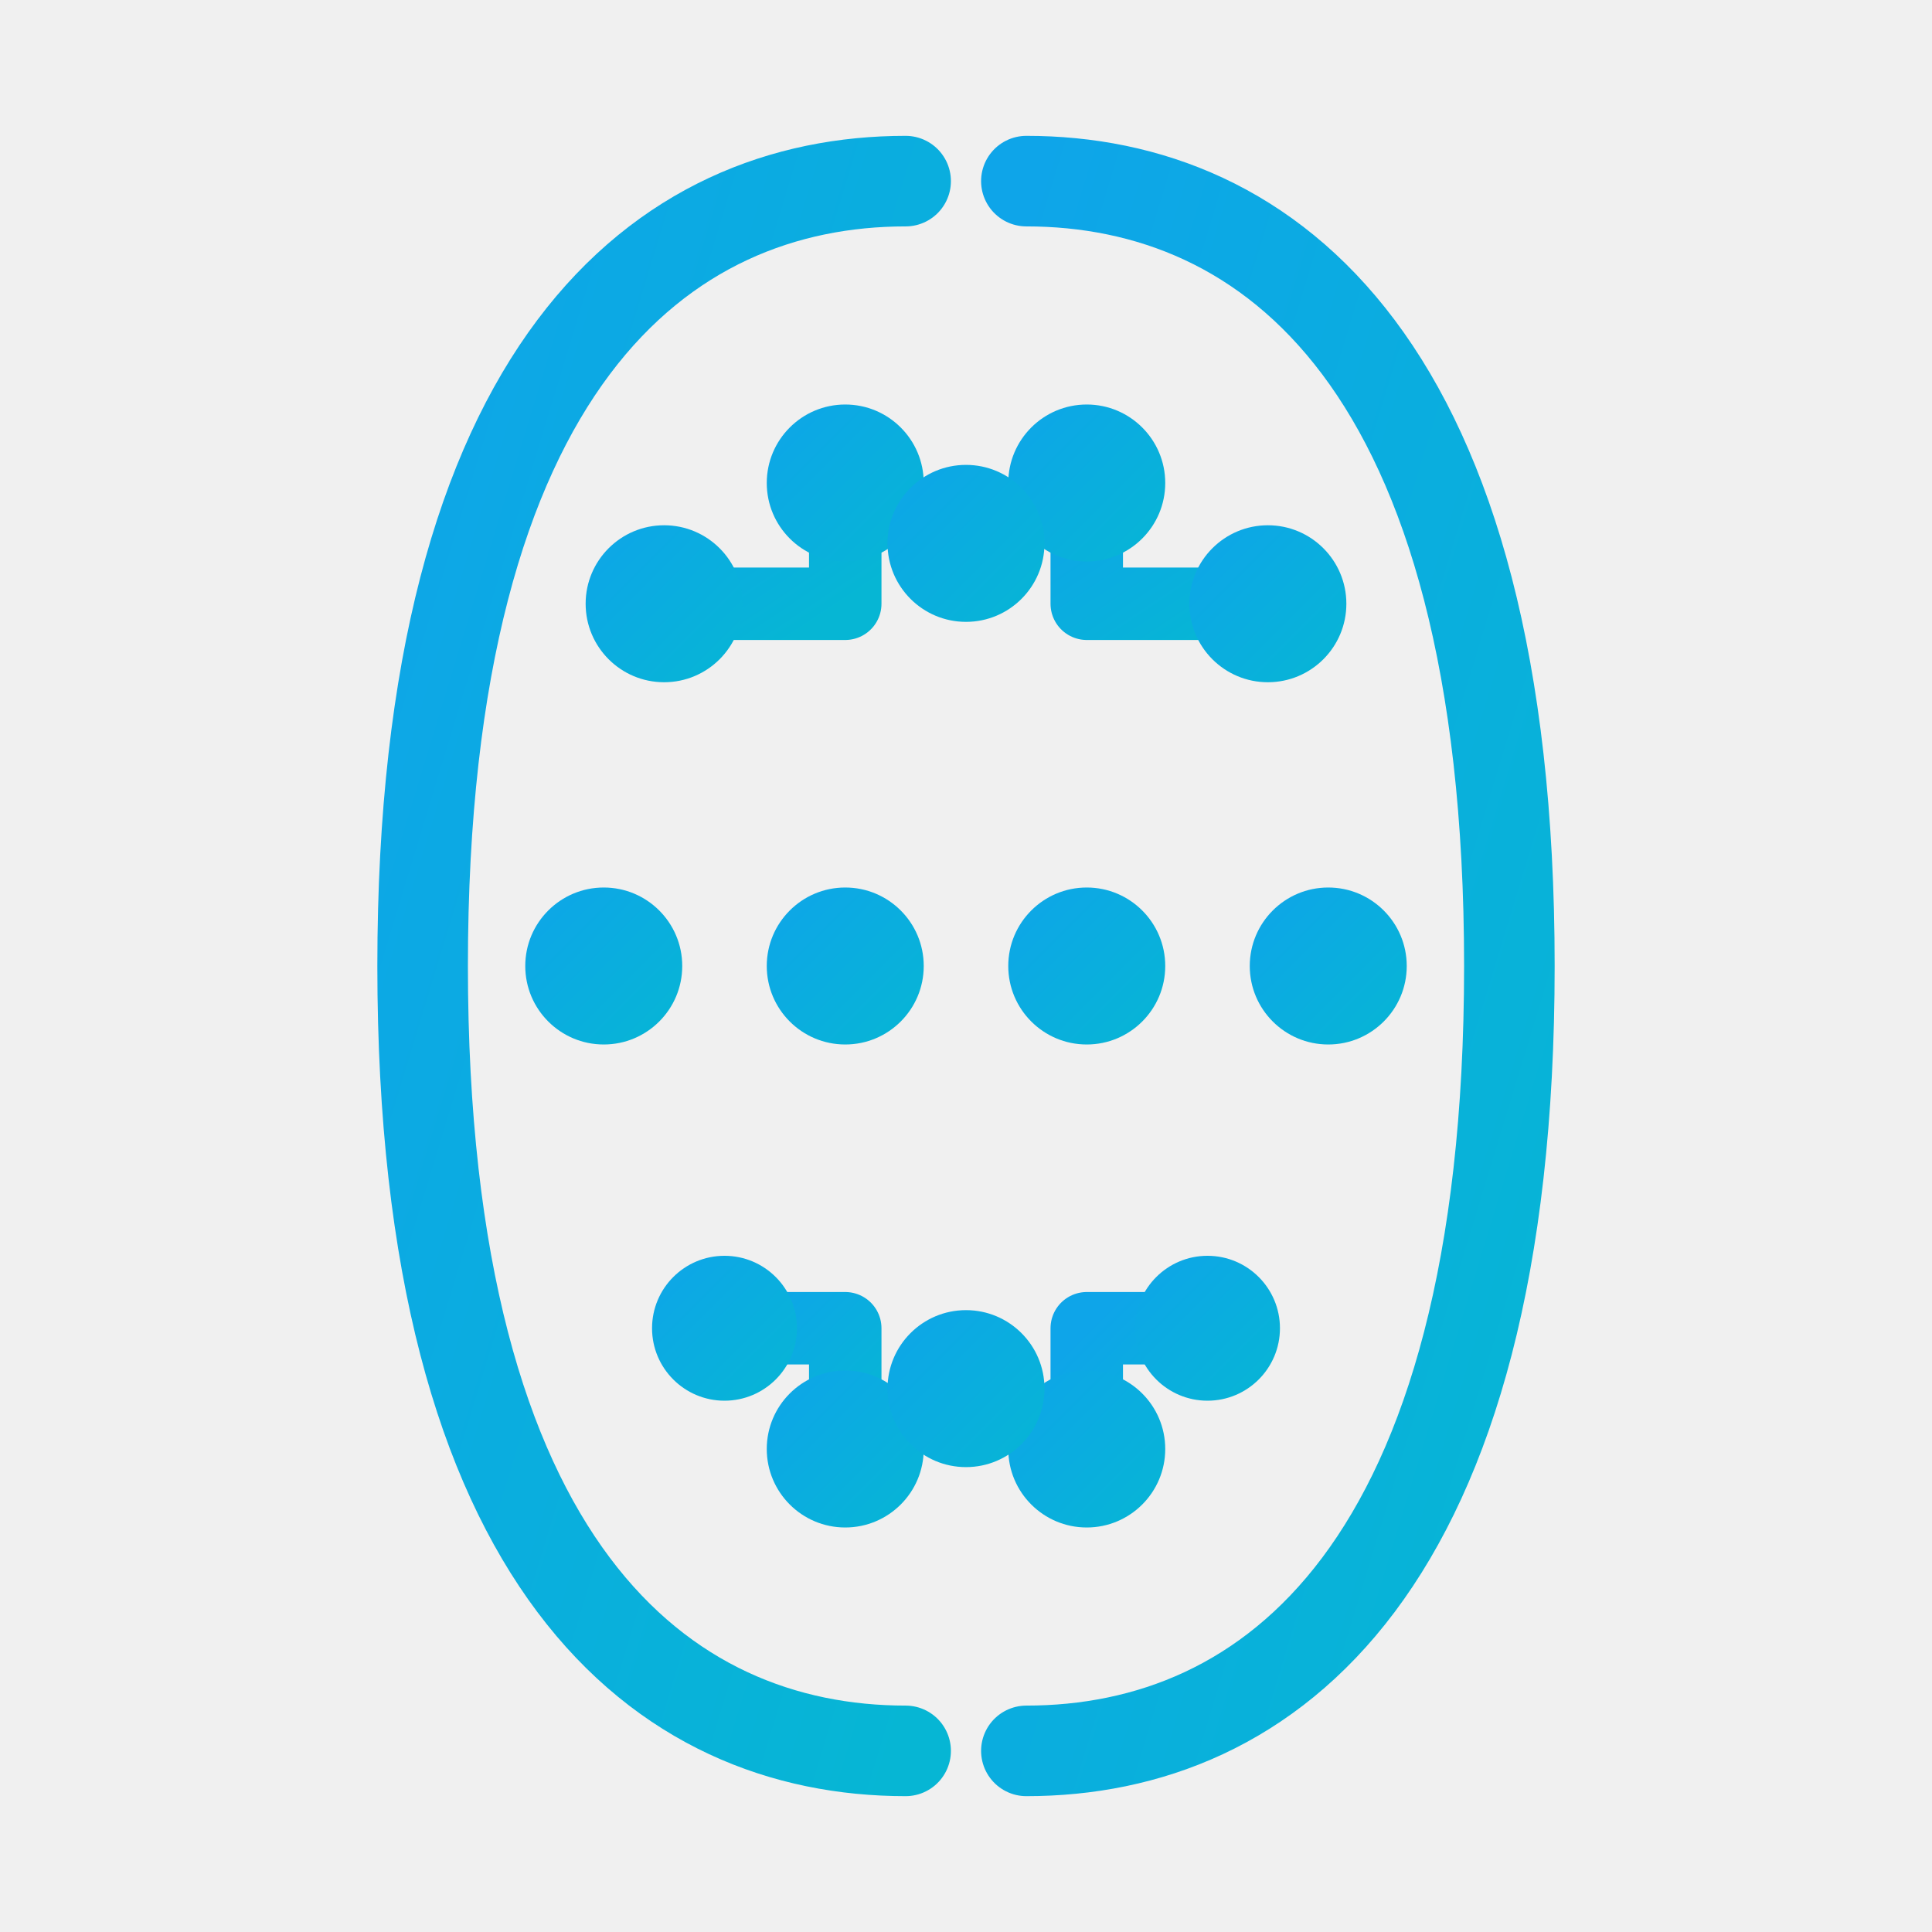
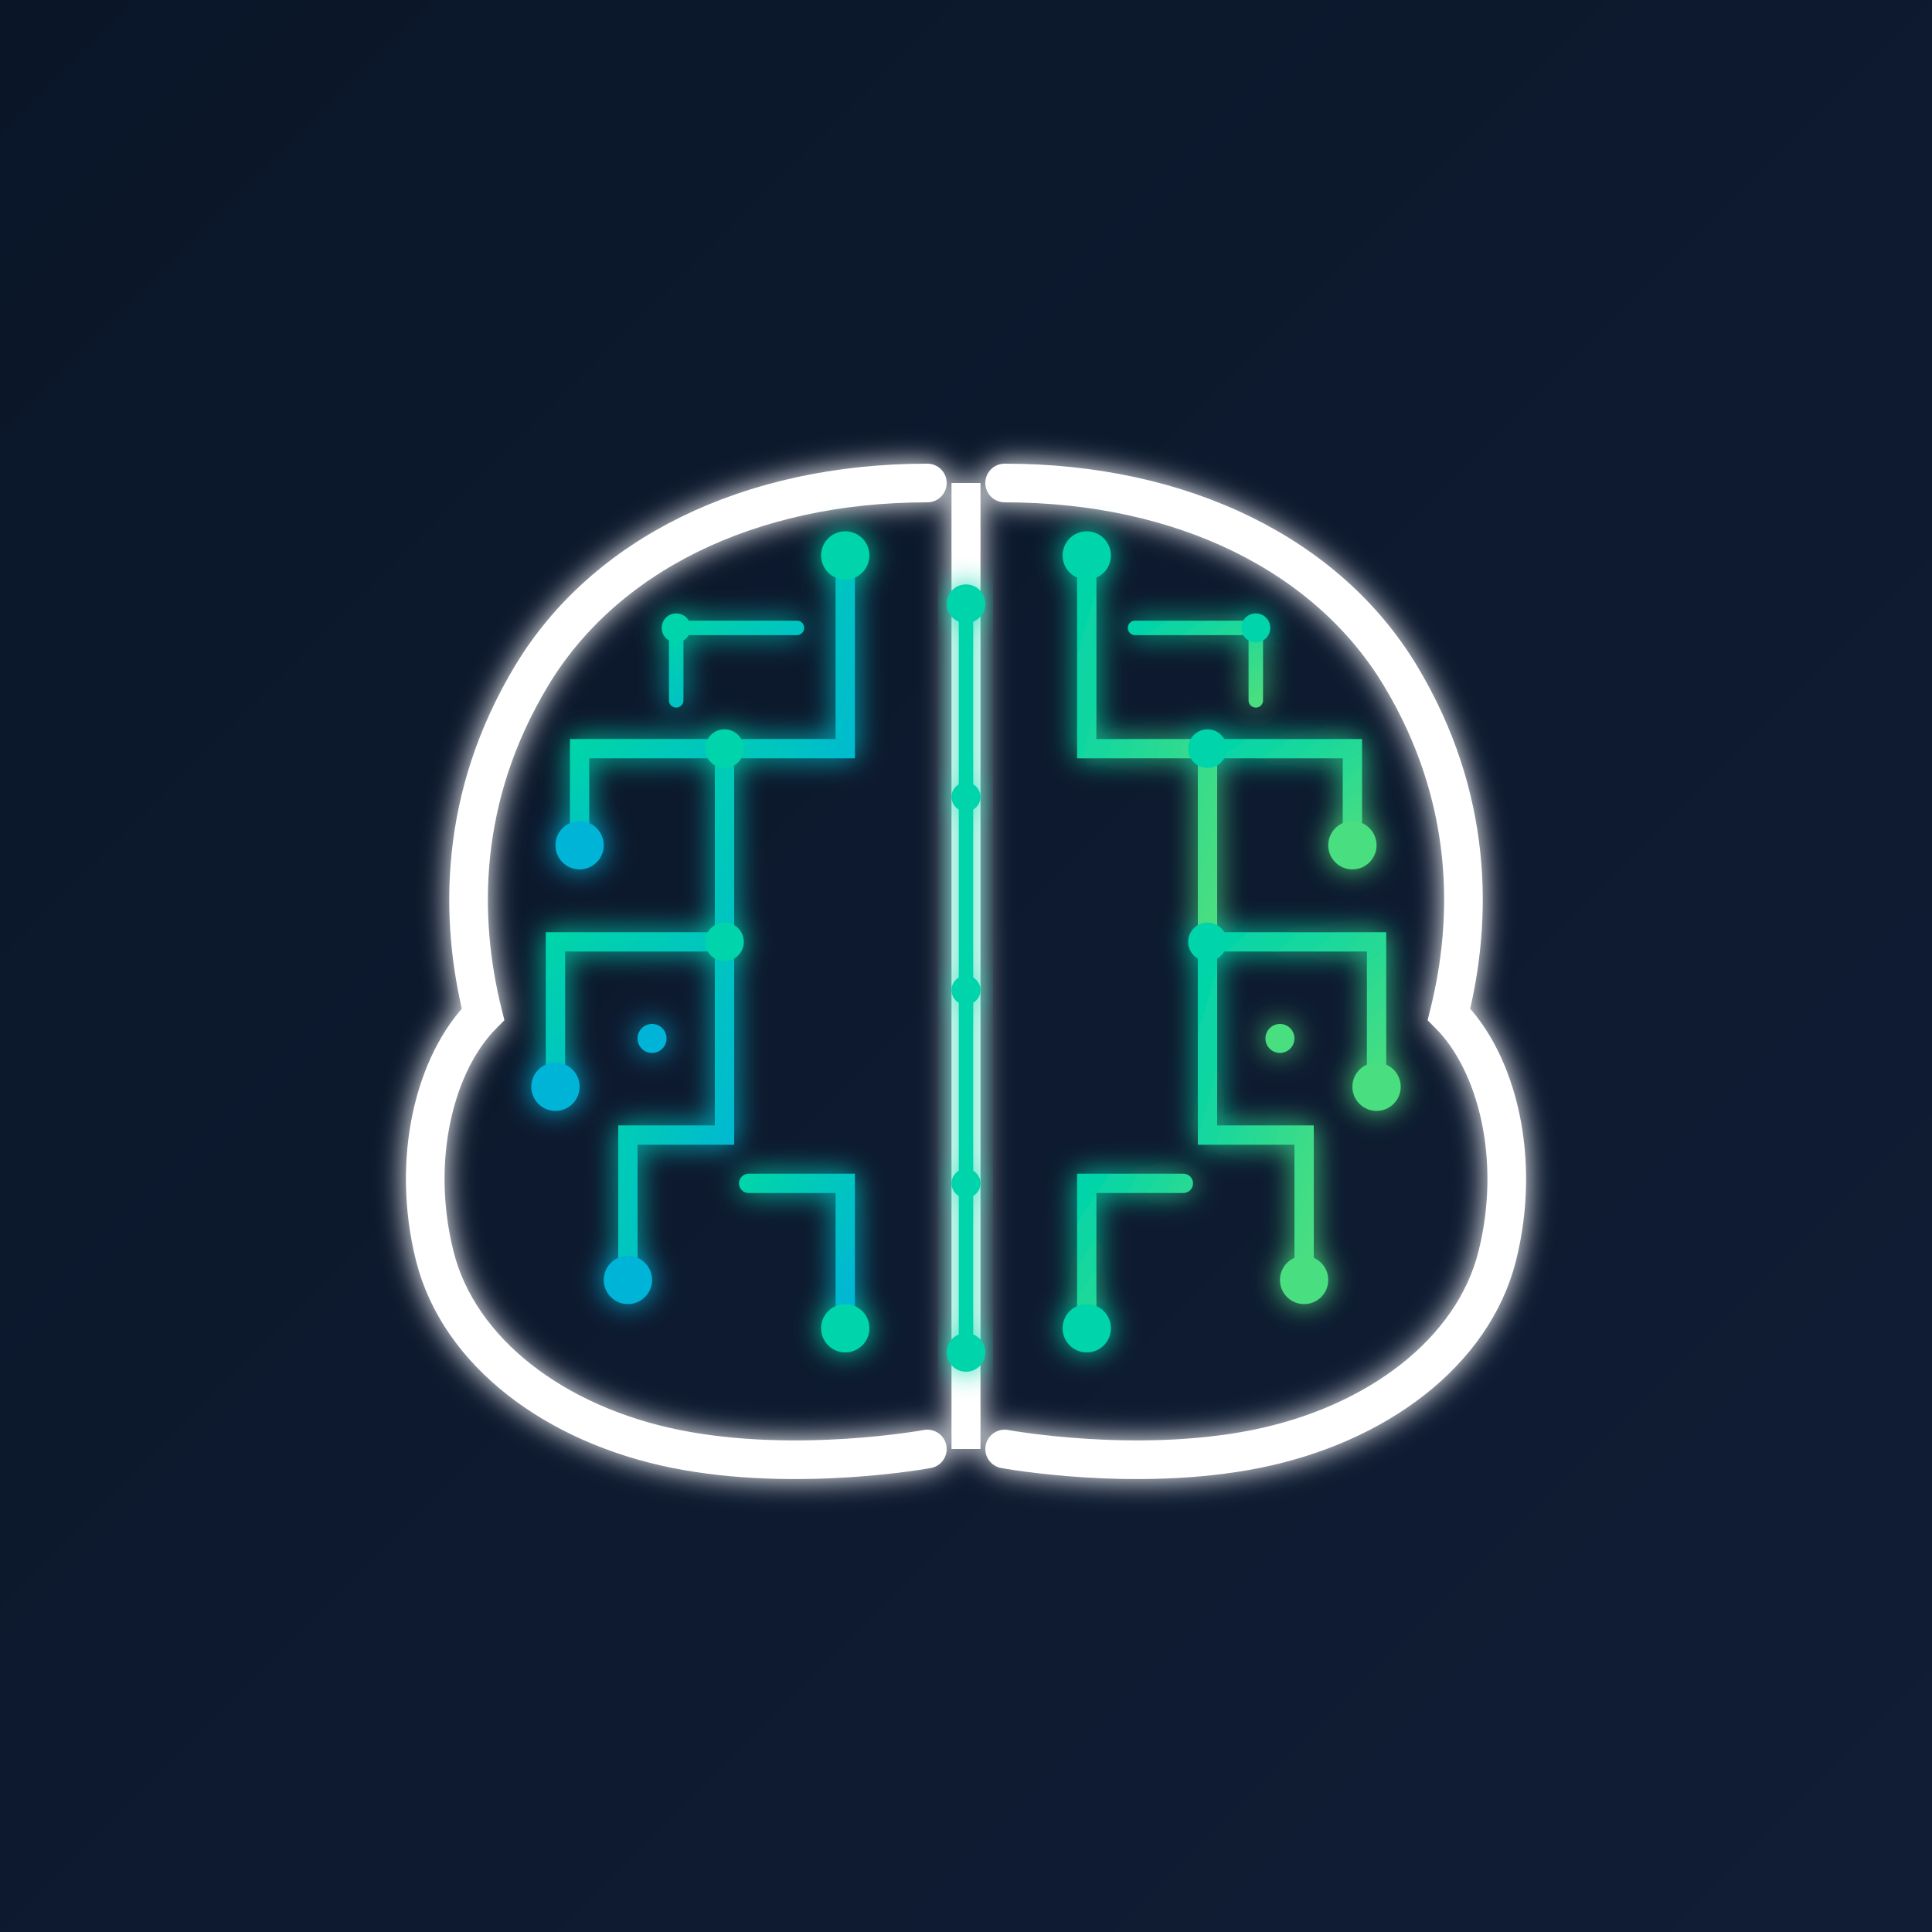
- <svg xmlns="http://www.w3.org/2000/svg" viewBox="0 0 32 32" fill="none">
+ <svg xmlns="http://www.w3.org/2000/svg" viewBox="0 0 400 400" width="400" height="400">
  <defs>
-     <linearGradient id="g" x1="0%" y1="0%" x2="100%" y2="100%">
-       <stop offset="0%" stop-color="#0ea5e9" />
-       <stop offset="100%" stop-color="#06b6d4" />
+     <linearGradient id="bgGrad" x1="0%" y1="0%" x2="100%" y2="100%">
+       <stop offset="0%" style="stop-color:#0a1628" />
+       <stop offset="100%" style="stop-color:#101d35" />
    </linearGradient>
+     <linearGradient id="leftGrad" x1="0%" y1="0%" x2="100%" y2="100%">
+       <stop offset="0%" style="stop-color:#00d4aa" />
+       <stop offset="100%" style="stop-color:#00b4d8" />
+     </linearGradient>
+     <linearGradient id="rightGrad" x1="0%" y1="0%" x2="100%" y2="100%">
+       <stop offset="0%" style="stop-color:#00d4aa" />
+       <stop offset="100%" style="stop-color:#4ade80" />
+     </linearGradient>
+     <filter id="glow" x="-20%" y="-20%" width="140%" height="140%">
+       <feGaussianBlur stdDeviation="3" result="coloredBlur" />
+       <feMerge>
+         <feMergeNode in="coloredBlur" />
+         <feMergeNode in="SourceGraphic" />
+       </feMerge>
+     </filter>
  </defs>
-   <g transform="translate(16, 16)">
-     <path d="M-1 -13 C-5 -13, -9 -10, -9 0 C-9 10, -5 13, -1 13" stroke="url(#g)" stroke-width="1.5" fill="none" stroke-linecap="round" />
-     <path d="M1 -13 C5 -13, 9 -10, 9 0 C9 10, 5 13, 1 13" stroke="url(#g)" stroke-width="1.5" fill="none" stroke-linecap="round" />
-     <line x1="0" y1="-11" x2="0" y2="-7" stroke="url(#g)" stroke-width="1.2" stroke-linecap="round" />
-     <line x1="0" y1="7" x2="0" y2="11" stroke="url(#g)" stroke-width="1.2" stroke-linecap="round" />
-     <path d="M-2 -8 L-2 -6 L-5 -6" stroke="url(#g)" stroke-width="1.2" fill="none" stroke-linecap="round" stroke-linejoin="round" />
-     <path d="M-2 0 L-6 0" stroke="url(#g)" stroke-width="1.2" fill="none" stroke-linecap="round" />
-     <path d="M-2 8 L-2 6 L-4 6" stroke="url(#g)" stroke-width="1.2" fill="none" stroke-linecap="round" stroke-linejoin="round" />
-     <path d="M2 -8 L2 -6 L5 -6" stroke="url(#g)" stroke-width="1.2" fill="none" stroke-linecap="round" stroke-linejoin="round" />
-     <path d="M2 0 L6 0" stroke="url(#g)" stroke-width="1.2" fill="none" stroke-linecap="round" />
-     <path d="M2 8 L2 6 L4 6" stroke="url(#g)" stroke-width="1.2" fill="none" stroke-linecap="round" stroke-linejoin="round" />
-     <circle cx="-2" cy="-8" r="1.3" fill="url(#g)" />
-     <circle cx="-5" cy="-6" r="1.3" fill="url(#g)" />
-     <circle cx="-2" cy="0" r="1.3" fill="url(#g)" />
-     <circle cx="-6" cy="0" r="1.3" fill="url(#g)" />
-     <circle cx="-2" cy="8" r="1.3" fill="url(#g)" />
-     <circle cx="-4" cy="6" r="1.2" fill="url(#g)" />
-     <circle cx="2" cy="-8" r="1.3" fill="url(#g)" />
-     <circle cx="5" cy="-6" r="1.3" fill="url(#g)" />
-     <circle cx="2" cy="0" r="1.3" fill="url(#g)" />
-     <circle cx="6" cy="0" r="1.3" fill="url(#g)" />
-     <circle cx="2" cy="8" r="1.3" fill="url(#g)" />
-     <circle cx="4" cy="6" r="1.2" fill="url(#g)" />
-     <circle cx="0" cy="-7" r="1.3" fill="url(#g)" />
-     <circle cx="0" cy="7" r="1.3" fill="url(#g)" />
+   <rect width="400" height="400" fill="url(#bgGrad)" />
+   <g transform="translate(200, 195)" filter="url(#glow)">
+     <path d="M-8 -95               C-45 -95, -75 -80, -90 -55              C-105 -30, -105 -5, -100 15              C-110 25, -115 45, -110 65              C-105 85, -85 100, -60 105              C-35 110, -8 105, -8 105" fill="none" stroke="white" stroke-width="8" stroke-linecap="round" />
+     <path d="M8 -95               C45 -95, 75 -80, 90 -55              C105 -30, 105 -5, 100 15              C110 25, 115 45, 110 65              C105 85, 85 100, 60 105              C35 110, 8 105, 8 105" fill="none" stroke="white" stroke-width="8" stroke-linecap="round" />
+     <line x1="0" y1="-95" x2="0" y2="105" stroke="white" stroke-width="6" />
+   </g>
+   <g transform="translate(200, 195)" filter="url(#glow)">
+     <path d="M-25 -80 L-25 -40 L-50 -40 L-50 0" fill="none" stroke="url(#leftGrad)" stroke-width="4" stroke-linecap="round" />
+     <path d="M-50 -40 L-80 -40 L-80 -20" fill="none" stroke="url(#leftGrad)" stroke-width="4" stroke-linecap="round" />
+     <path d="M-50 0 L-85 0 L-85 30" fill="none" stroke="url(#leftGrad)" stroke-width="4" stroke-linecap="round" />
+     <path d="M-50 0 L-50 40 L-70 40 L-70 70" fill="none" stroke="url(#leftGrad)" stroke-width="4" stroke-linecap="round" />
+     <path d="M-25 80 L-25 50 L-45 50" fill="none" stroke="url(#leftGrad)" stroke-width="4" stroke-linecap="round" />
+     <path d="M-35 -65 L-60 -65 L-60 -50" fill="none" stroke="url(#leftGrad)" stroke-width="3" stroke-linecap="round" />
+     <path d="M-40 20 L-65 20" fill="none" stroke="url(#leftGrad)" stroke-width="3" stroke-linecap="round" />
+     <circle cx="-25" cy="-80" r="5" fill="#00d4aa" />
+     <circle cx="-50" cy="-40" r="4" fill="#00d4aa" />
+     <circle cx="-80" cy="-20" r="5" fill="#00b4d8" />
+     <circle cx="-85" cy="30" r="5" fill="#00b4d8" />
+     <circle cx="-50" cy="0" r="4" fill="#00d4aa" />
+     <circle cx="-70" cy="70" r="5" fill="#00b4d8" />
+     <circle cx="-25" cy="80" r="5" fill="#00d4aa" />
+     <circle cx="-60" cy="-65" r="3" fill="#00d4aa" />
+     <circle cx="-65" cy="20" r="3" fill="#00b4d8" />
+   </g>
+   <g transform="translate(200, 195)" filter="url(#glow)">
+     <path d="M25 -80 L25 -40 L50 -40 L50 0" fill="none" stroke="url(#rightGrad)" stroke-width="4" stroke-linecap="round" />
+     <path d="M50 -40 L80 -40 L80 -20" fill="none" stroke="url(#rightGrad)" stroke-width="4" stroke-linecap="round" />
+     <path d="M50 0 L85 0 L85 30" fill="none" stroke="url(#rightGrad)" stroke-width="4" stroke-linecap="round" />
+     <path d="M50 0 L50 40 L70 40 L70 70" fill="none" stroke="url(#rightGrad)" stroke-width="4" stroke-linecap="round" />
+     <path d="M25 80 L25 50 L45 50" fill="none" stroke="url(#rightGrad)" stroke-width="4" stroke-linecap="round" />
+     <path d="M35 -65 L60 -65 L60 -50" fill="none" stroke="url(#rightGrad)" stroke-width="3" stroke-linecap="round" />
+     <path d="M40 20 L65 20" fill="none" stroke="url(#rightGrad)" stroke-width="3" stroke-linecap="round" />
+     <circle cx="25" cy="-80" r="5" fill="#00d4aa" />
+     <circle cx="50" cy="-40" r="4" fill="#00d4aa" />
+     <circle cx="80" cy="-20" r="5" fill="#4ade80" />
+     <circle cx="85" cy="30" r="5" fill="#4ade80" />
+     <circle cx="50" cy="0" r="4" fill="#00d4aa" />
+     <circle cx="70" cy="70" r="5" fill="#4ade80" />
+     <circle cx="25" cy="80" r="5" fill="#00d4aa" />
+     <circle cx="60" cy="-65" r="3" fill="#00d4aa" />
+     <circle cx="65" cy="20" r="3" fill="#4ade80" />
+   </g>
+   <g transform="translate(200, 195)" filter="url(#glow)">
+     <line x1="0" y1="-70" x2="0" y2="85" stroke="#00d4aa" stroke-width="3" />
+     <circle cx="0" cy="-70" r="4" fill="#00d4aa" />
+     <circle cx="0" cy="-30" r="3" fill="#00d4aa" />
+     <circle cx="0" cy="10" r="3" fill="#00d4aa" />
+     <circle cx="0" cy="50" r="3" fill="#00d4aa" />
+     <circle cx="0" cy="85" r="4" fill="#00d4aa" />
  </g>
</svg>
